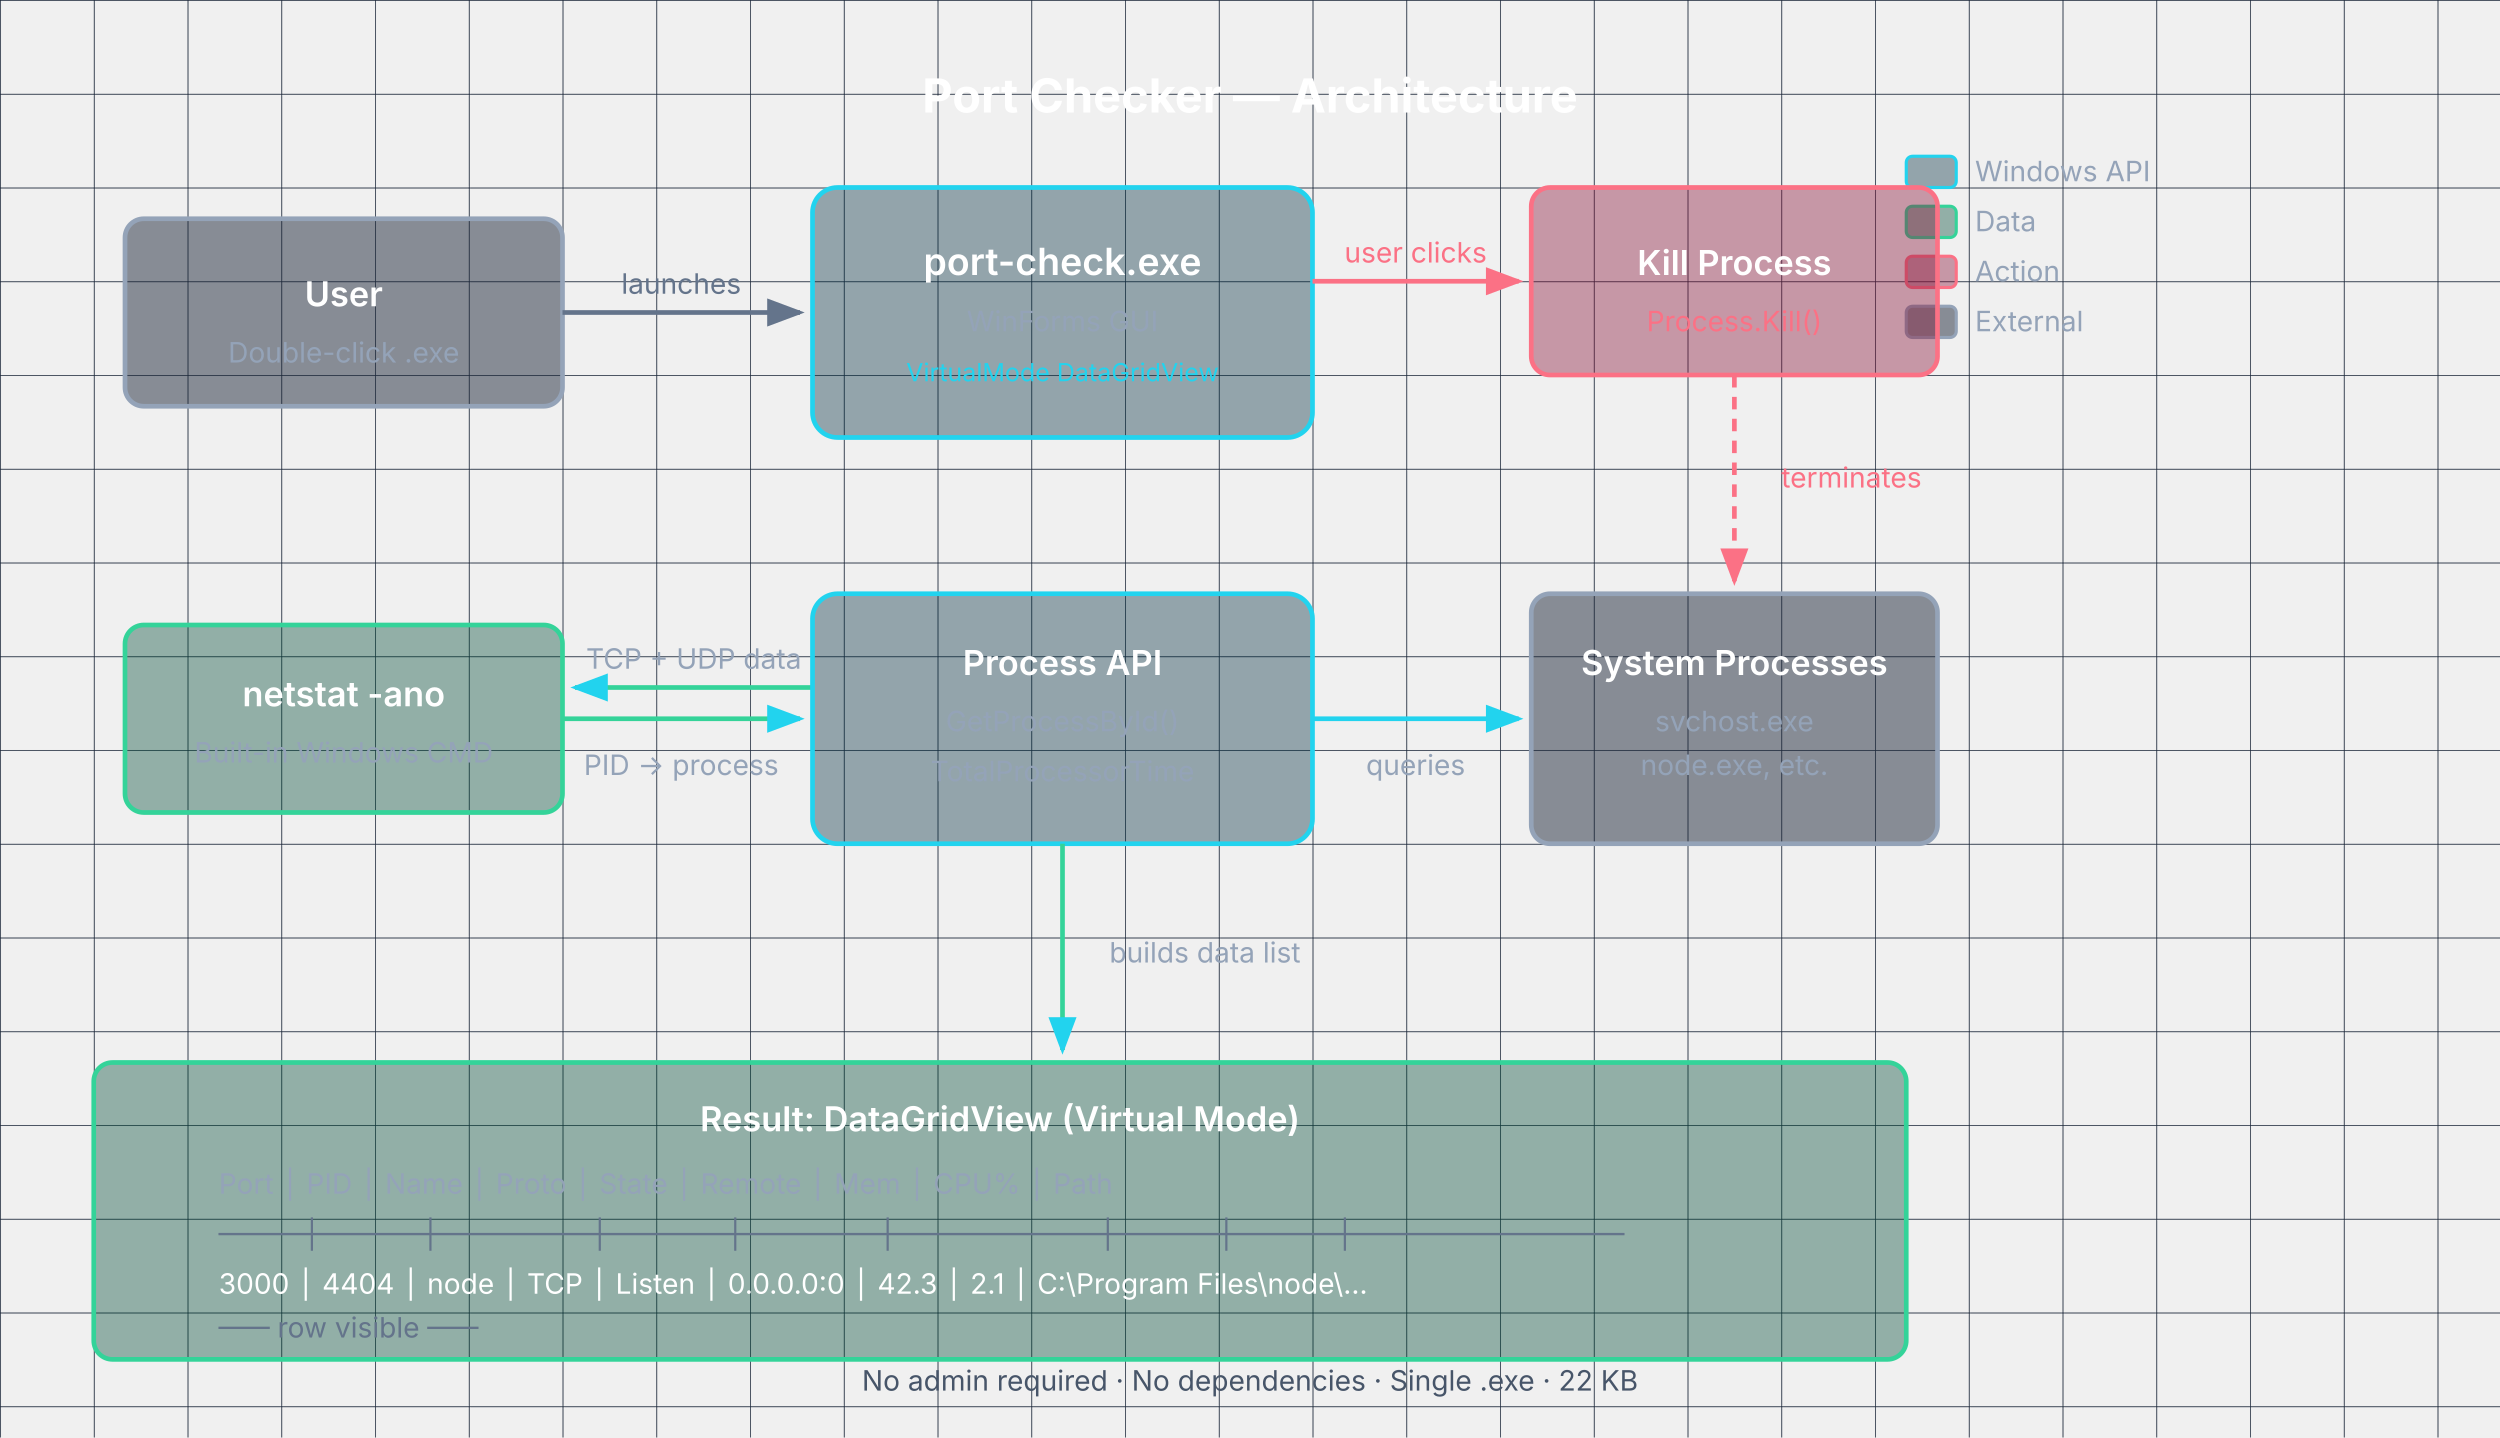
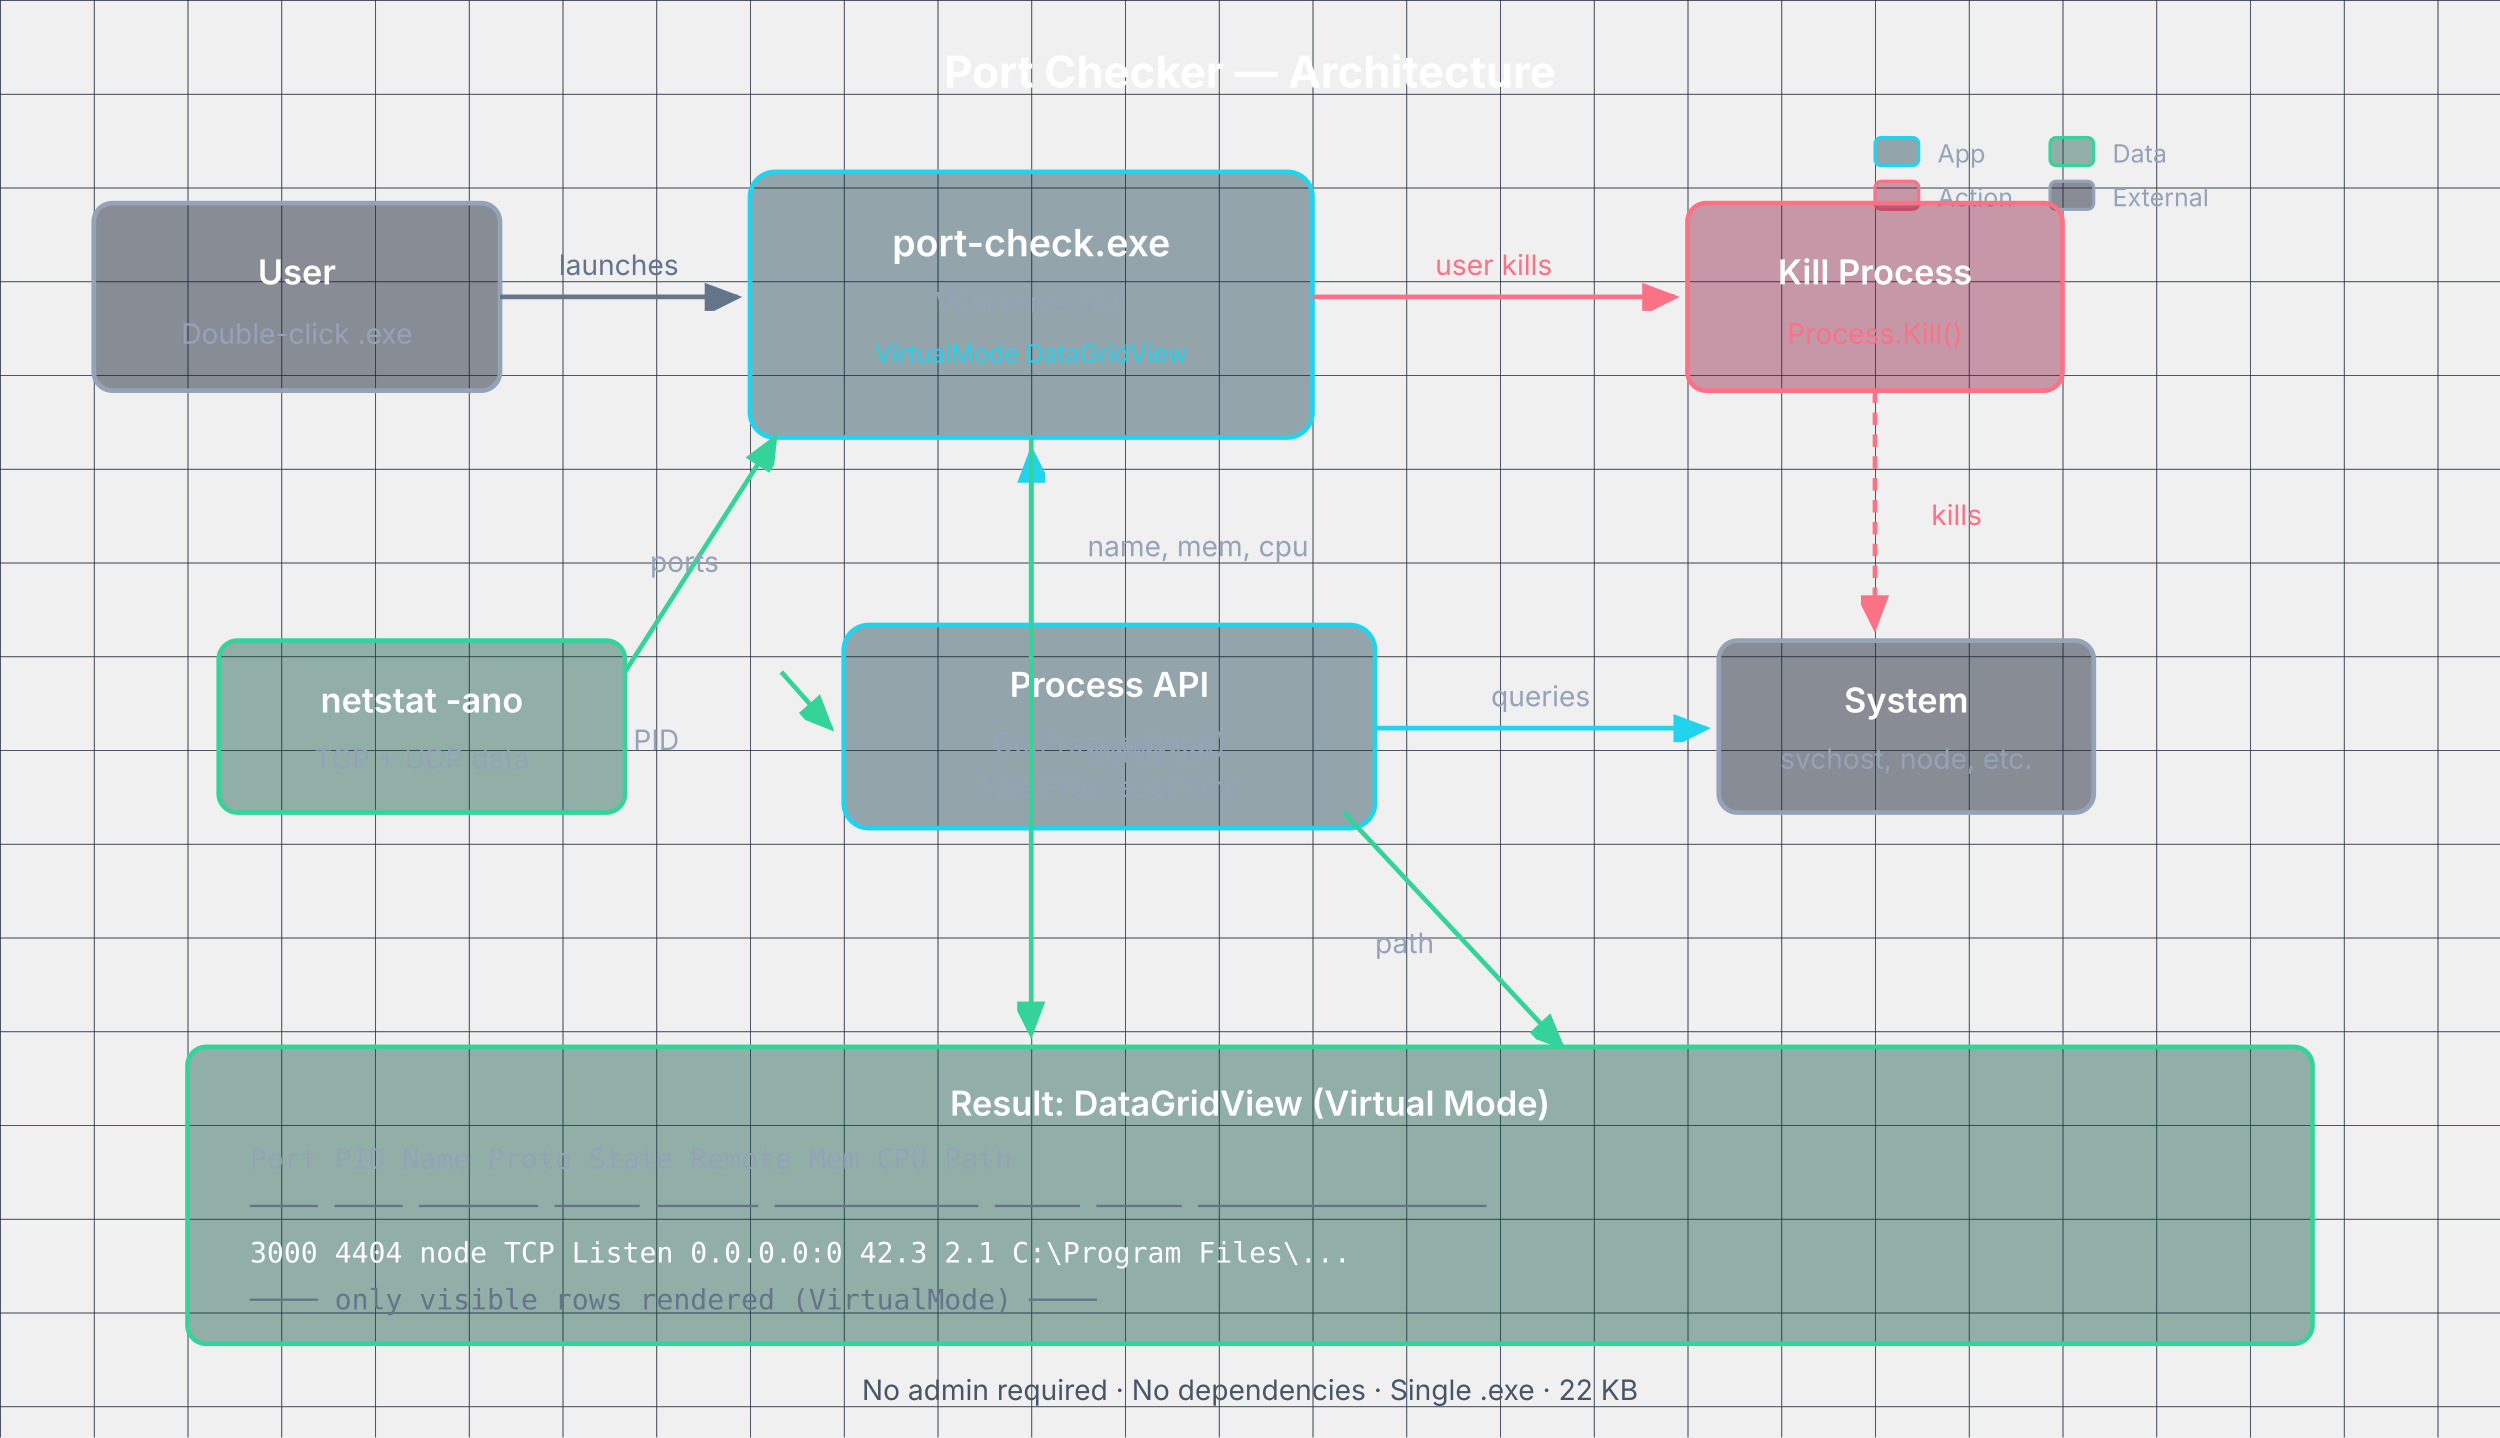
<svg xmlns="http://www.w3.org/2000/svg" viewBox="0 0 800 460" style="background:#0f172a;border-radius:12px;font-family:system-ui,-apple-system,sans-serif">
  <defs>
-     <marker id="arrow" markerWidth="8" markerHeight="6" refX="7" refY="3" orient="auto">
-       <polygon points="0 0, 8 3, 0 6" fill="#64748b" />
+     <marker id="arr" markerWidth="8" markerHeight="6" refX="7" refY="3" orient="auto">
+       <polygon points="0 0 8 3 0 7" fill="#64748b" />
    </marker>
-     <marker id="arrow-cyan" markerWidth="8" markerHeight="6" refX="7" refY="3" orient="auto">
-       <polygon points="0 0, 8 3, 0 6" fill="#22d3ee" />
+     <marker id="arr-cyan" markerWidth="8" markerHeight="6" refX="7" refY="3" orient="auto">
+       <polygon points="0 0 8 3 0 7" fill="#22d3ee" />
    </marker>
-     <marker id="arrow-rose" markerWidth="8" markerHeight="6" refX="7" refY="3" orient="auto">
-       <polygon points="0 0, 8 3, 0 6" fill="#fb7185" />
+     <marker id="arr-green" markerWidth="8" markerHeight="6" refX="7" refY="3" orient="auto">
+       <polygon points="0 0 8 3 0 7" fill="#34d399" />
+     </marker>
+     <marker id="arr-rose" markerWidth="8" markerHeight="6" refX="7" refY="3" orient="auto">
+       <polygon points="0 0 8 3 0 7" fill="#fb7185" />
    </marker>
    <pattern id="grid" width="30" height="30" patternUnits="userSpaceOnUse">
-       <path d="M 30 0 L 0 0 0 30" fill="none" stroke="#1e293b" stroke-width="0.5" />
+       <path d="M 30 0 0 0 0 30" fill="none" stroke="#1e293b" stroke-width="0.5" />
    </pattern>
  </defs>
  <rect width="100%" height="100%" fill="url(#grid)" />
-   <text x="400" y="36" fill="white" font-size="15" font-weight="700" text-anchor="middle">Port Checker — Architecture</text>
-   <rect x="610" y="50" width="16" height="10" rx="2" fill="rgba(8,51,68,0.4)" stroke="#22d3ee" stroke-width="1" />
-   <text x="632" y="58" fill="#94a3b8" font-size="9">Windows API</text>
-   <rect x="610" y="66" width="16" height="10" rx="2" fill="rgba(6,78,59,0.4)" stroke="#34d399" stroke-width="1" />
-   <text x="632" y="74" fill="#94a3b8" font-size="9">Data</text>
-   <rect x="610" y="82" width="16" height="10" rx="2" fill="rgba(136,19,55,0.4)" stroke="#fb7185" stroke-width="1" />
-   <text x="632" y="90" fill="#94a3b8" font-size="9">Action</text>
-   <rect x="610" y="98" width="16" height="10" rx="2" fill="rgba(30,41,59,0.5)" stroke="#94a3b8" stroke-width="1" />
-   <text x="632" y="106" fill="#94a3b8" font-size="9">External</text>
-   <rect x="40" y="70" width="140" height="60" rx="6" fill="rgba(30,41,59,0.5)" stroke="#94a3b8" stroke-width="1.5" />
-   <text x="110" y="98" fill="white" font-size="11" font-weight="600" text-anchor="middle">User</text>
-   <text x="110" y="116" fill="#94a3b8" font-size="9" text-anchor="middle">Double-click .exe</text>
-   <rect x="260" y="60" width="160" height="80" rx="8" fill="rgba(8,51,68,0.4)" stroke="#22d3ee" stroke-width="1.5" />
-   <text x="340" y="88" fill="white" font-size="12" font-weight="600" text-anchor="middle">port-check.exe</text>
-   <text x="340" y="106" fill="#94a3b8" font-size="9" text-anchor="middle">WinForms GUI</text>
-   <text x="340" y="122" fill="#22d3ee" font-size="8" text-anchor="middle">VirtualMode DataGridView</text>
-   <line x1="180" y1="100" x2="256" y2="100" stroke="#64748b" stroke-width="1.5" marker-end="url(#arrow)" />
-   <text x="218" y="94" fill="#64748b" font-size="9" text-anchor="middle">launches</text>
-   <rect x="40" y="200" width="140" height="60" rx="6" fill="rgba(6,78,59,0.4)" stroke="#34d399" stroke-width="1.5" />
-   <text x="110" y="226" fill="white" font-size="11" font-weight="600" text-anchor="middle">netstat -ano</text>
-   <text x="110" y="244" fill="#94a3b8" font-size="9" text-anchor="middle">Built-in Windows CMD</text>
-   <line x1="260" y1="220" x2="184" y2="220" stroke="#34d399" stroke-width="1.5" marker-end="url(#arrow-cyan)" />
-   <text x="222" y="214" fill="#94a3b8" font-size="9" text-anchor="middle">TCP + UDP data</text>
-   <rect x="260" y="190" width="160" height="80" rx="8" fill="rgba(8,51,68,0.4)" stroke="#22d3ee" stroke-width="1.5" />
-   <text x="340" y="216" fill="white" font-size="11" font-weight="600" text-anchor="middle">Process API</text>
-   <text x="340" y="234" fill="#94a3b8" font-size="9" text-anchor="middle">GetProcessById()</text>
-   <text x="340" y="250" fill="#94a3b8" font-size="9" text-anchor="middle">TotalProcessorTime</text>
-   <line x1="180" y1="230" x2="256" y2="230" stroke="#34d399" stroke-width="1.5" marker-end="url(#arrow-cyan)" />
-   <text x="218" y="248" fill="#94a3b8" font-size="9" text-anchor="middle">PID → process</text>
-   <rect x="490" y="190" width="130" height="80" rx="6" fill="rgba(30,41,59,0.5)" stroke="#94a3b8" stroke-width="1.5" />
-   <text x="555" y="216" fill="white" font-size="11" font-weight="600" text-anchor="middle">System Processes</text>
-   <text x="555" y="234" fill="#94a3b8" font-size="9" text-anchor="middle">svchost.exe</text>
-   <text x="555" y="248" fill="#94a3b8" font-size="9" text-anchor="middle">node.exe, etc.</text>
-   <line x1="420" y1="230" x2="486" y2="230" stroke="#22d3ee" stroke-width="1.5" marker-end="url(#arrow-cyan)" />
-   <text x="453" y="248" fill="#94a3b8" font-size="9" text-anchor="middle">queries</text>
-   <rect x="490" y="60" width="130" height="60" rx="6" fill="rgba(136,19,55,0.4)" stroke="#fb7185" stroke-width="1.5" />
-   <text x="555" y="88" fill="white" font-size="11" font-weight="600" text-anchor="middle">Kill Process</text>
-   <text x="555" y="106" fill="#fb7185" font-size="9" text-anchor="middle">Process.Kill()</text>
-   <line x1="420" y1="90" x2="486" y2="90" stroke="#fb7185" stroke-width="1.5" marker-end="url(#arrow-rose)" />
-   <text x="453" y="84" fill="#fb7185" font-size="9" text-anchor="middle">user clicks</text>
-   <line x1="555" y1="120" x2="555" y2="186" stroke="#fb7185" stroke-width="1.5" stroke-dasharray="4,3" marker-end="url(#arrow-rose)" />
-   <text x="570" y="156" fill="#fb7185" font-size="9" text-anchor="start">terminates</text>
-   <rect x="30" y="340" width="580" height="95" rx="6" fill="rgba(6,78,59,0.4)" stroke="#34d399" stroke-width="1.5" />
-   <text x="320" y="362" fill="white" font-size="11" font-weight="600" text-anchor="middle">Result: DataGridView (Virtual Mode)</text>
-   <text x="70" y="382" fill="#94a3b8" font-size="9">Port │ PID  │ Name    │ Proto │ State  │ Remote     │ Mem  │ CPU% │ Path</text>
-   <text x="70" y="398" fill="#64748b" font-size="9">─────┼──────┼─────────┼───────┼────────┼────────────┼──────┼──────┼────────────────</text>
-   <text x="70" y="414" fill="white" font-size="9">3000 │ 4404 │ node    │ TCP   │ Listen │ 0.0.0.0:0 │ 42.3 │ 2.1  │ C:\Program Files\node\...</text>
-   <text x="70" y="428" fill="#64748b" font-size="9">─── row visible ───</text>
-   <line x1="340" y1="270" x2="340" y2="336" stroke="#34d399" stroke-width="1.5" marker-end="url(#arrow-cyan)" />
-   <text x="355" y="308" fill="#94a3b8" font-size="9">builds data list</text>
-   <text x="400" y="445" fill="#475569" font-size="9" text-anchor="middle">No admin required · No dependencies · Single .exe · 22 KB</text>
+   <text x="400" y="28" fill="white" font-size="14" font-weight="700" text-anchor="middle">Port Checker — Architecture</text>
+   <g transform="translate(600,44)">
+     <rect x="0" y="0" width="14" height="9" rx="2" fill="rgba(8,51,68,0.4)" stroke="#22d3ee" stroke-width="1" />
+     <text x="20" y="8" fill="#94a3b8" font-size="8">App</text>
+     <rect x="56" y="0" width="14" height="9" rx="2" fill="rgba(6,78,59,0.4)" stroke="#34d399" stroke-width="1" />
+     <text x="76" y="8" fill="#94a3b8" font-size="8">Data</text>
+     <rect x="0" y="14" width="14" height="9" rx="2" fill="rgba(136,19,55,0.4)" stroke="#fb7185" stroke-width="1" />
+     <text x="20" y="22" fill="#94a3b8" font-size="8">Action</text>
+     <rect x="56" y="14" width="14" height="9" rx="2" fill="rgba(30,41,59,0.5)" stroke="#94a3b8" stroke-width="1" />
+     <text x="76" y="22" fill="#94a3b8" font-size="8">External</text>
+   </g>
+   <rect x="30" y="65" width="130" height="60" rx="6" fill="rgba(30,41,59,0.5)" stroke="#94a3b8" stroke-width="1.5" />
+   <text x="95" y="91" fill="white" font-size="11" font-weight="600" text-anchor="middle">User</text>
+   <text x="95" y="110" fill="#94a3b8" font-size="9" text-anchor="middle">Double-click .exe</text>
+   <rect x="540" y="65" width="120" height="60" rx="6" fill="rgba(136,19,55,0.4)" stroke="#fb7185" stroke-width="1.5" />
+   <text x="600" y="91" fill="white" font-size="11" font-weight="600" text-anchor="middle">Kill Process</text>
+   <text x="600" y="110" fill="#fb7185" font-size="9" text-anchor="middle">Process.Kill()</text>
+   <rect x="240" y="55" width="180" height="85" rx="8" fill="rgba(8,51,68,0.4)" stroke="#22d3ee" stroke-width="1.5" />
+   <text x="330" y="82" fill="white" font-size="12" font-weight="600" text-anchor="middle">port-check.exe</text>
+   <text x="330" y="100" fill="#94a3b8" font-size="9" text-anchor="middle">WinForms GUI</text>
+   <text x="330" y="116" fill="#22d3ee" font-size="8" text-anchor="middle">VirtualMode DataGridView</text>
+   <line x1="160" y1="95" x2="236" y2="95" stroke="#64748b" stroke-width="1.5" marker-end="url(#arr)" />
+   <text x="198" y="88" fill="#64748b" font-size="9" text-anchor="middle">launches</text>
+   <line x1="420" y1="95" x2="536" y2="95" stroke="#fb7185" stroke-width="1.5" marker-end="url(#arr-rose)" />
+   <text x="478" y="88" fill="#fb7185" font-size="9" text-anchor="middle">user kills</text>
+   <rect x="70" y="205" width="130" height="55" rx="6" fill="rgba(6,78,59,0.4)" stroke="#34d399" stroke-width="1.5" />
+   <text x="135" y="228" fill="white" font-size="11" font-weight="600" text-anchor="middle">netstat -ano</text>
+   <text x="135" y="246" fill="#94a3b8" font-size="9" text-anchor="middle">TCP + UDP data</text>
+   <rect x="270" y="200" width="170" height="65" rx="8" fill="rgba(8,51,68,0.4)" stroke="#22d3ee" stroke-width="1.5" />
+   <text x="355" y="223" fill="white" font-size="11" font-weight="600" text-anchor="middle">Process API</text>
+   <text x="355" y="241" fill="#94a3b8" font-size="9" text-anchor="middle">GetProcessById()</text>
+   <text x="355" y="255" fill="#94a3b8" font-size="9" text-anchor="middle">TotalProcessorTime</text>
+   <rect x="550" y="205" width="120" height="55" rx="6" fill="rgba(30,41,59,0.5)" stroke="#94a3b8" stroke-width="1.5" />
+   <text x="610" y="228" fill="white" font-size="11" font-weight="600" text-anchor="middle">System</text>
+   <text x="610" y="246" fill="#94a3b8" font-size="9" text-anchor="middle">svchost, node, etc.</text>
+   <line x1="250" y1="215" x2="266" y2="233" stroke="#34d399" stroke-width="1.5" marker-end="url(#arr-green)" />
+   <text x="210" y="240" fill="#94a3b8" font-size="9" text-anchor="middle">PID</text>
+   <line x1="440" y1="233" x2="546" y2="233" stroke="#22d3ee" stroke-width="1.5" marker-end="url(#arr-cyan)" />
+   <text x="493" y="226" fill="#94a3b8" font-size="9" text-anchor="middle">queries</text>
+   <line x1="600" y1="125" x2="600" y2="201" stroke="#fb7185" stroke-width="1.5" stroke-dasharray="4,3" marker-end="url(#arr-rose)" />
+   <text x="618" y="168" fill="#fb7185" font-size="9">kills</text>
+   <line x1="200" y1="215" x2="248" y2="140" stroke="#34d399" stroke-width="1.5" marker-end="url(#arr-green)" />
+   <text x="208" y="183" fill="#94a3b8" font-size="9">ports</text>
+   <line x1="330" y1="200" x2="330" y2="144" stroke="#22d3ee" stroke-width="1.5" marker-end="url(#arr-cyan)" />
+   <text x="348" y="178" fill="#94a3b8" font-size="9">name, mem, cpu</text>
+   <rect x="60" y="335" width="680" height="95" rx="6" fill="rgba(6,78,59,0.4)" stroke="#34d399" stroke-width="1.5" />
+   <text x="400" y="357" fill="white" font-size="11" font-weight="600" text-anchor="middle">Result: DataGridView (Virtual Mode)</text>
+   <g transform="translate(80,374)">
+     <text x="0" y="0" fill="#94a3b8" font-size="9" font-family="monospace">Port  PID  Name    Proto  State   Remote        Mem   CPU   Path</text>
+     <text x="0" y="15" fill="#64748b" font-size="9" font-family="monospace">──── ──── ─────── ───── ────── ──────────── ───── ───── ─────────────────</text>
+     <text x="0" y="30" fill="white" font-size="9" font-family="monospace">3000 4404 node    TCP    Listen  0.0.0.0:0    42.3  2.1   C:\Program Files\...</text>
+     <text x="0" y="45" fill="#64748b" font-size="9" font-family="monospace">──── only visible rows rendered (VirtualMode) ────</text>
+   </g>
+   <line x1="330" y1="140" x2="330" y2="331" stroke="#34d399" stroke-width="1.5" marker-end="url(#arr-green)" />
+   <text x="348" y="244" fill="#94a3b8" font-size="9">builds list</text>
+   <line x1="430" y1="260" x2="500" y2="335" stroke="#34d399" stroke-width="1.5" marker-end="url(#arr-green)" />
+   <text x="440" y="305" fill="#94a3b8" font-size="9">path</text>
+   <text x="400" y="448" fill="#475569" font-size="9" text-anchor="middle">No admin required · No dependencies · Single .exe · 22 KB</text>
</svg>
